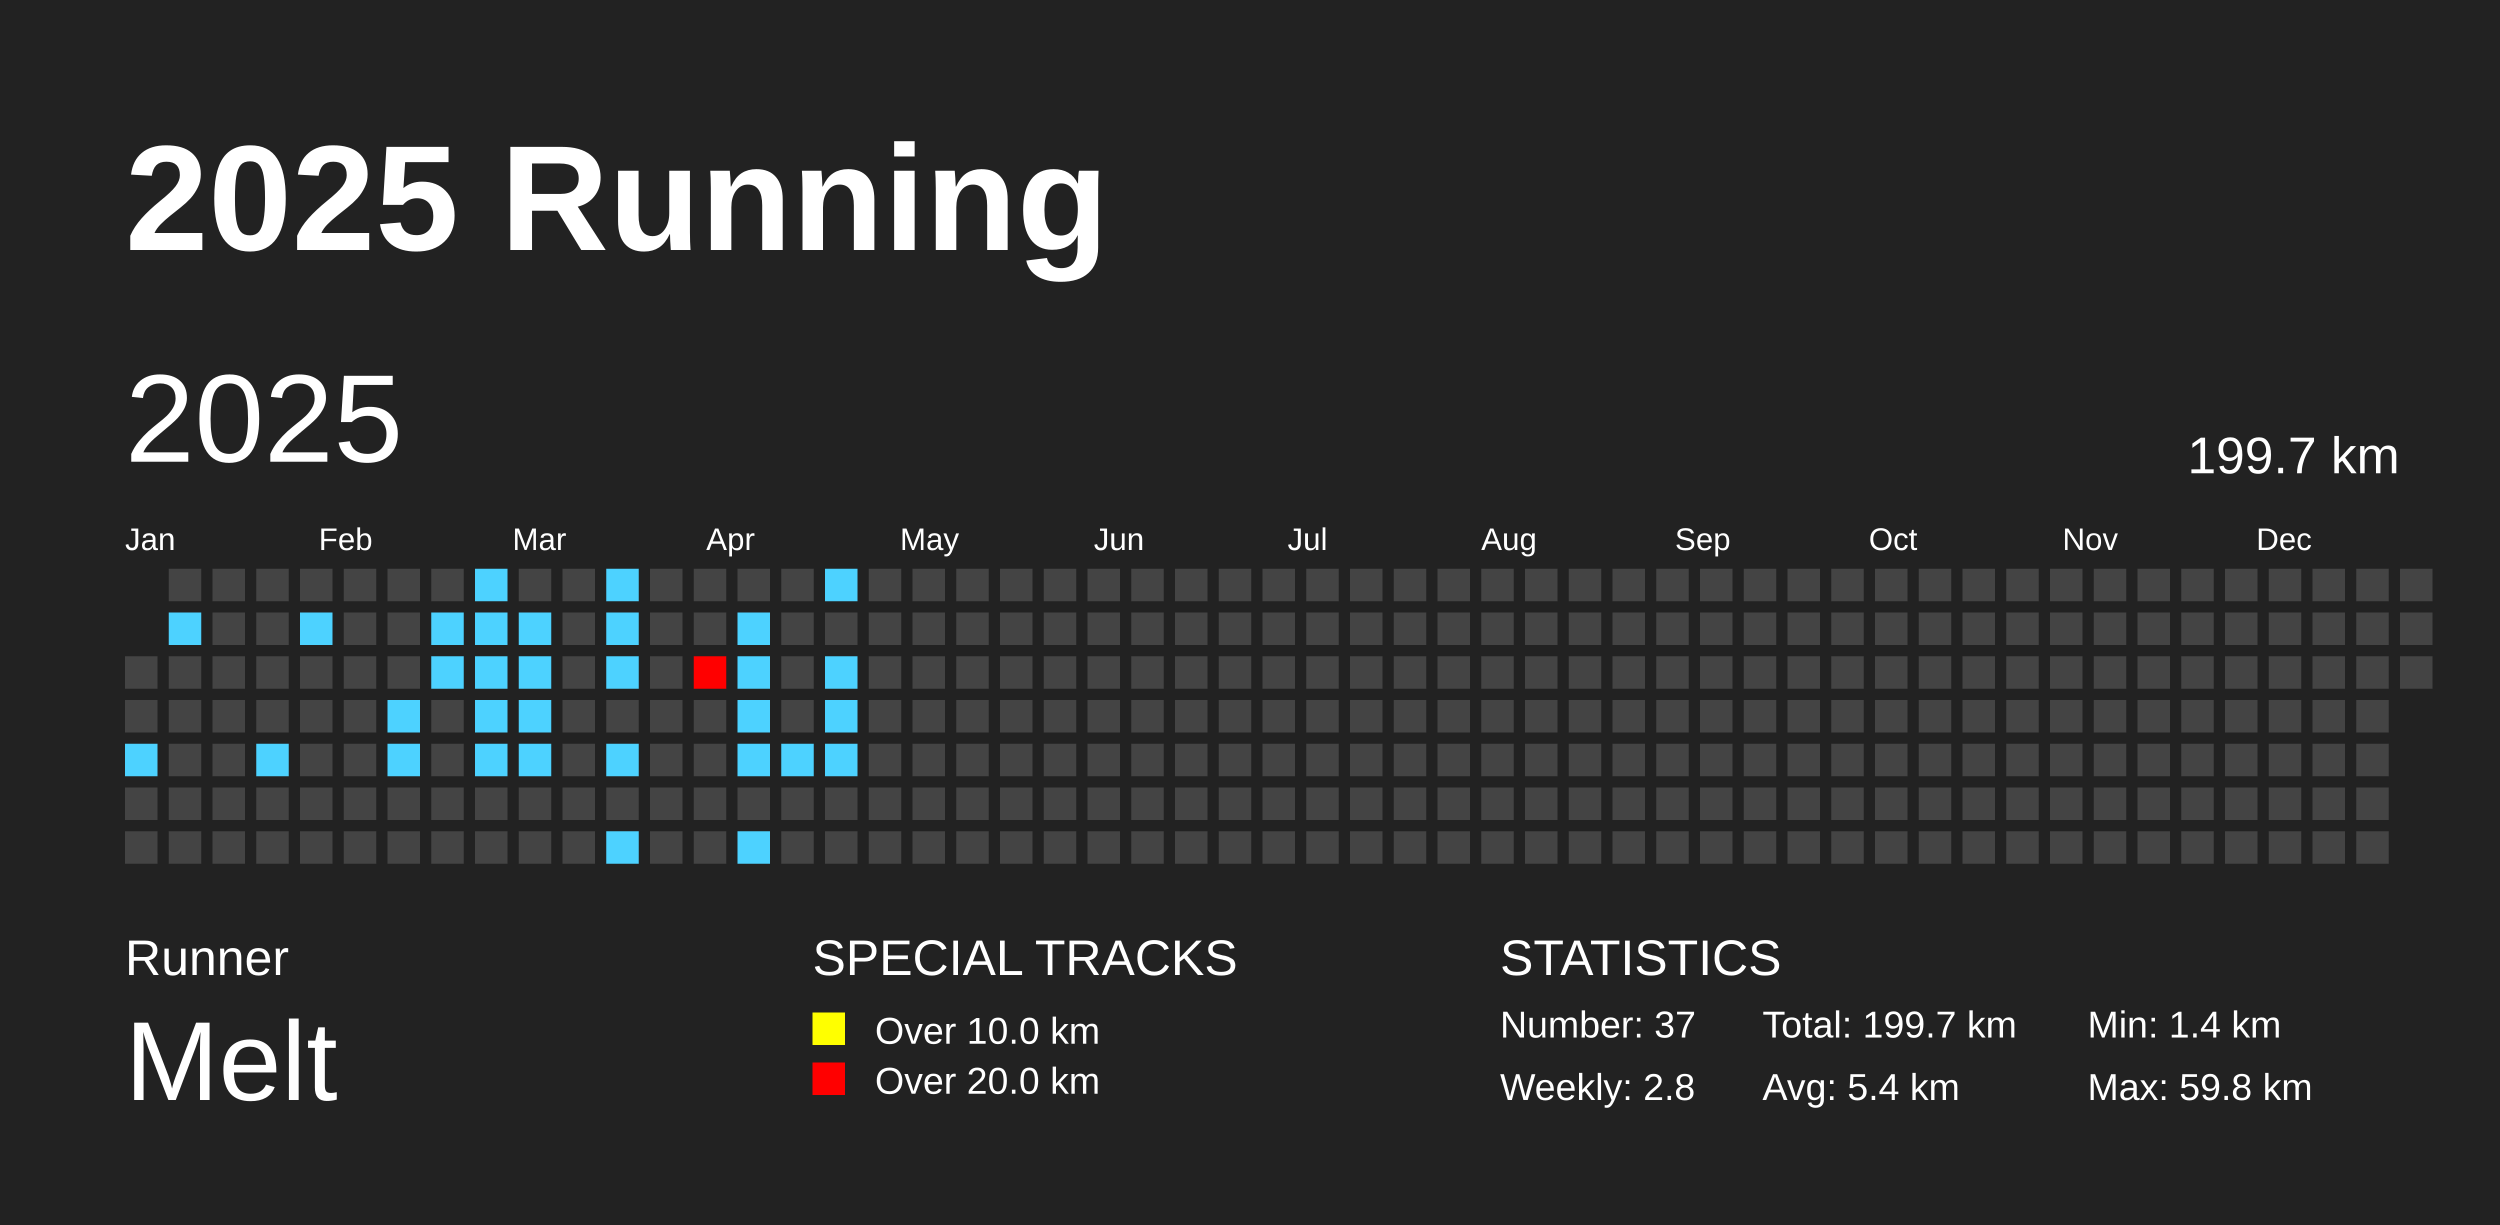
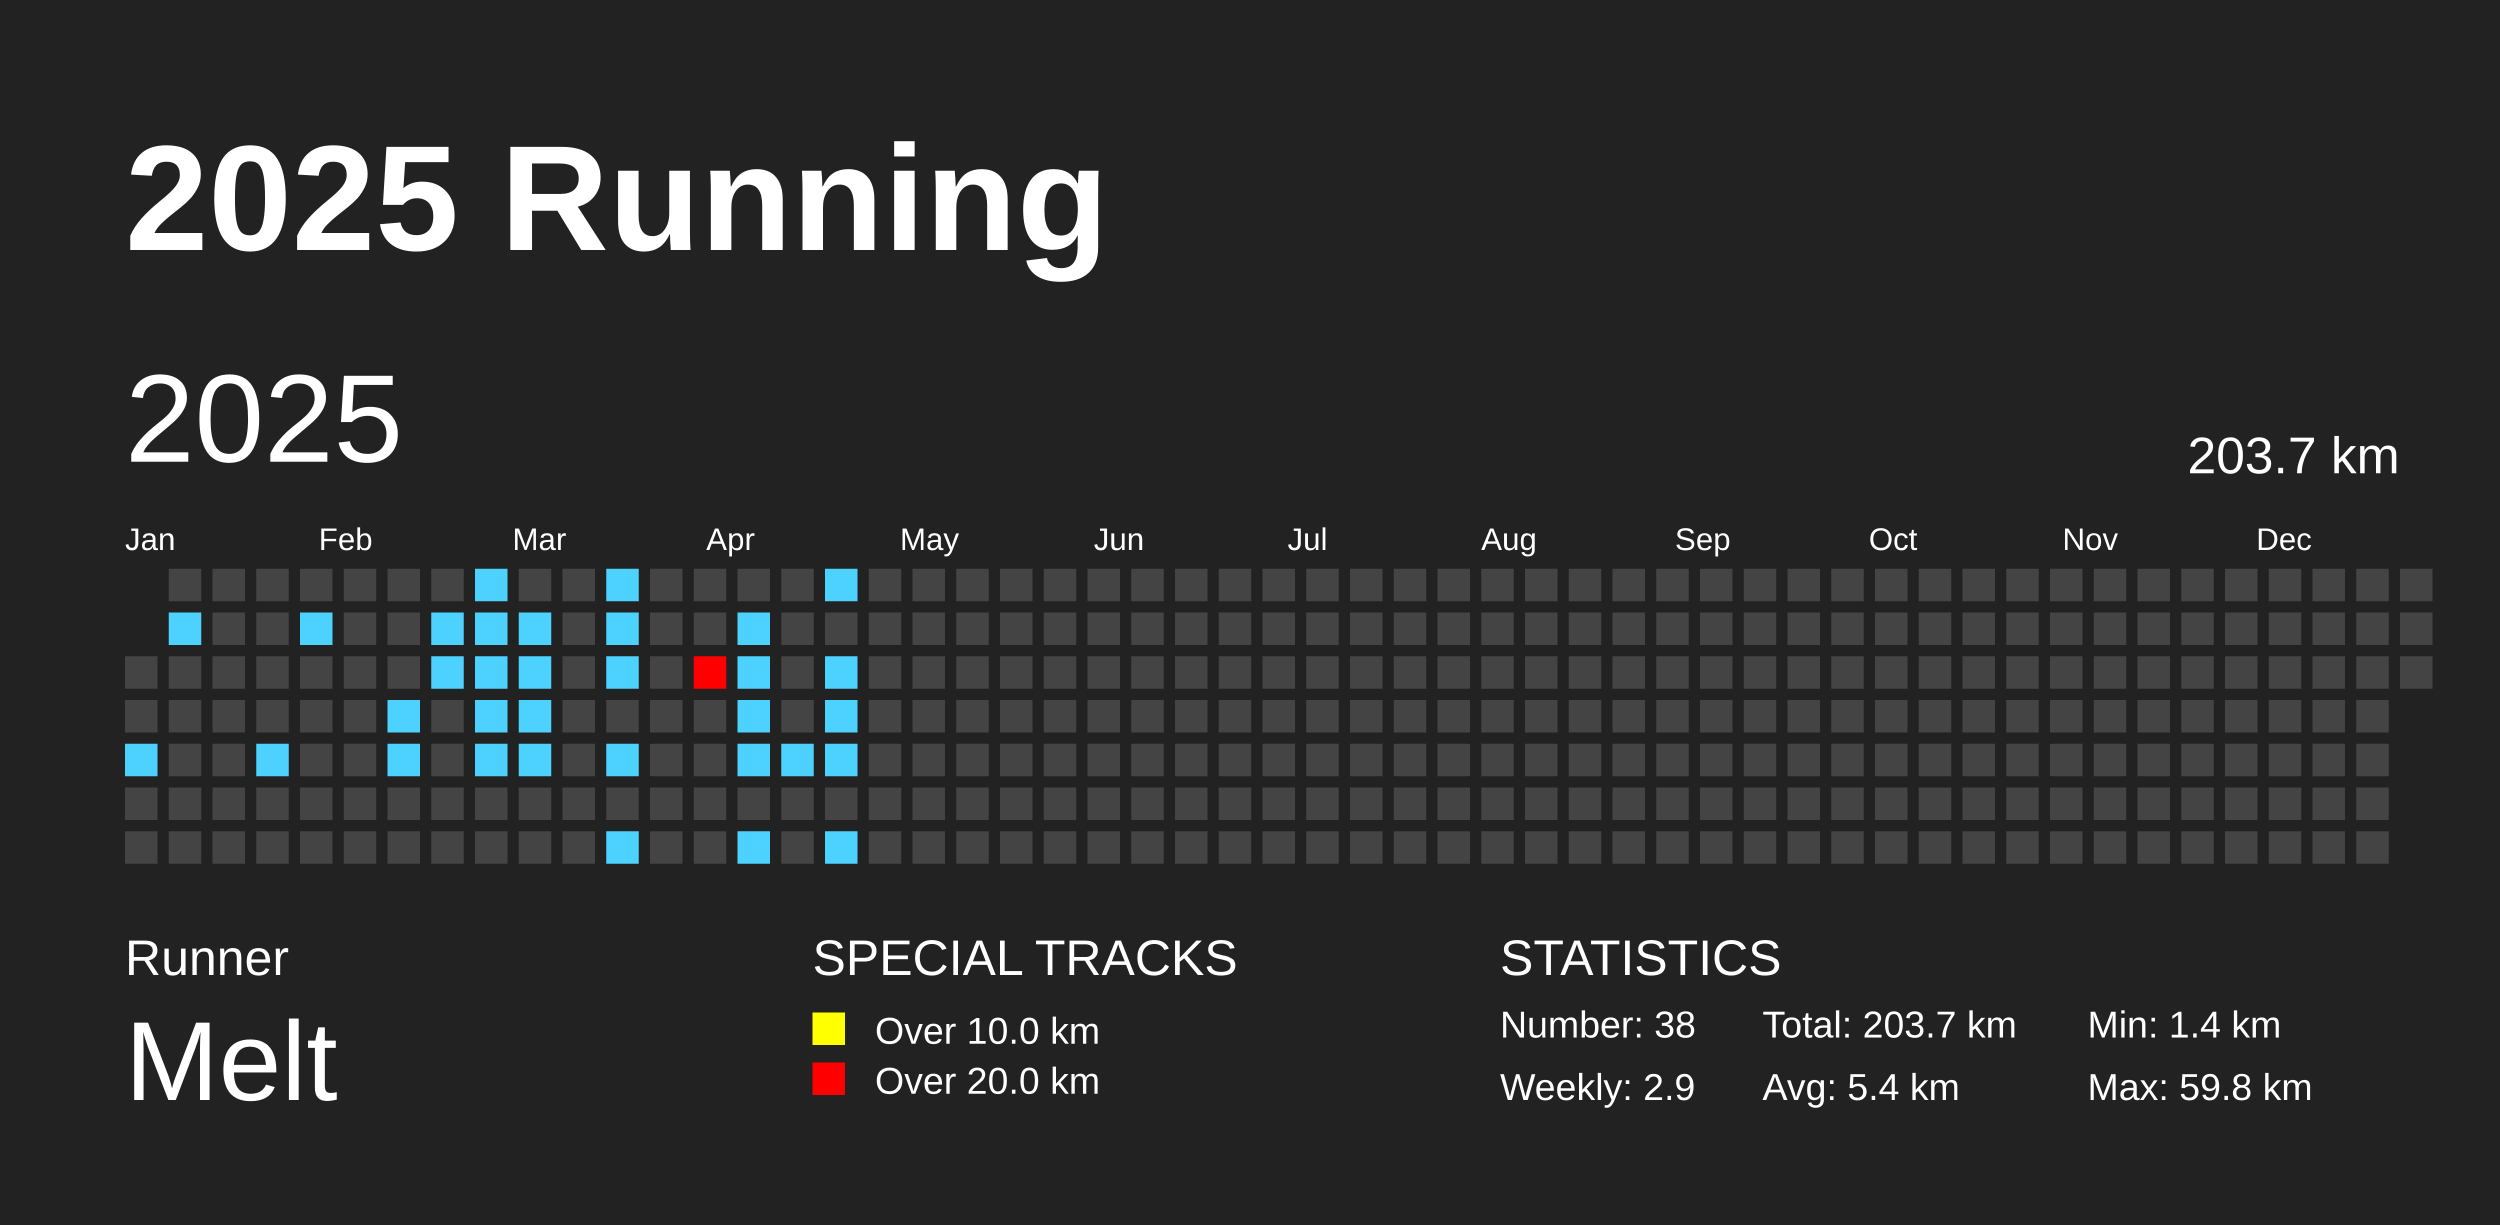
<svg xmlns="http://www.w3.org/2000/svg" baseProfile="full" height="98mm" version="1.1" viewBox="0,0,200,98" width="200mm">
  <defs />
  <rect fill="#222222" height="98" width="200" x="0" y="0" />
  <text fill="#FFFFFF" style="font-size:12px; font-family:Arial; font-weight:bold;" x="10" y="20">2025 Running</text>
  <text fill="#FFFFFF" style="font-size:4px; font-family:Arial" x="10" y="78">Runner</text>
  <text fill="#FFFFFF" style="font-size:9px; font-family:Arial" x="10" y="88">Melt</text>
  <text fill="#FFFFFF" style="font-size:4px; font-family:Arial" x="65" y="78">SPECIAL TRACKS</text>
  <rect fill="yellow" height="2.6" width="2.6" x="65" y="81" />
  <text fill="#FFFFFF" style="font-size:3px; font-family:Arial" x="70" y="83.5">Over 10.0 km</text>
  <rect fill="red" height="2.6" width="2.6" x="65" y="85" />
  <text fill="#FFFFFF" style="font-size:3px; font-family:Arial" x="70" y="87.5">Over 20.0 km</text>
  <text fill="#FFFFFF" style="font-size:4px; font-family:Arial" x="120" y="78">STATISTICS</text>
-   <text fill="#FFFFFF" style="font-size:3px; font-family:Arial" x="120" y="83">Number: 37</text>
-   <text fill="#FFFFFF" style="font-size:3px; font-family:Arial" x="120" y="88">Weekly: 2.8</text>
-   <text fill="#FFFFFF" style="font-size:3px; font-family:Arial" x="141" y="83">Total: 199.7 km</text>
+   <text fill="#FFFFFF" style="font-size:3px; font-family:Arial" x="120" y="83">Number: 38</text>
+   <text fill="#FFFFFF" style="font-size:3px; font-family:Arial" x="120" y="88">Weekly: 2.9</text>
+   <text fill="#FFFFFF" style="font-size:3px; font-family:Arial" x="141" y="83">Total: 203.7 km</text>
  <text fill="#FFFFFF" style="font-size:3px; font-family:Arial" x="141" y="88">Avg: 5.4 km</text>
  <text fill="#FFFFFF" style="font-size:3px; font-family:Arial" x="167" y="83">Min: 1.4 km</text>
  <text fill="#FFFFFF" style="font-size:3px; font-family:Arial" x="167" y="88">Max: 59.8 km</text>
  <text dominant-baseline="hanging" fill="#FFFFFF" style="font-size:10.0px; font-family:Arial;" x="10" y="30">2025</text>
-   <text dominant-baseline="hanging" fill="#FFFFFF" style="font-size:4.125px; font-family:Arial;" x="175" y="35">199.7 km</text>
+   <text dominant-baseline="hanging" fill="#FFFFFF" style="font-size:4.125px; font-family:Arial;" x="175" y="35">203.7 km</text>
  <text fill="#FFFFFF" style="font-size:2.5px; font-family:Arial" x="10.0" y="44">Jan</text>
  <text fill="#FFFFFF" style="font-size:2.5px; font-family:Arial" x="25.5" y="44">Feb</text>
  <text fill="#FFFFFF" style="font-size:2.5px; font-family:Arial" x="41.0" y="44">Mar</text>
  <text fill="#FFFFFF" style="font-size:2.5px; font-family:Arial" x="56.5" y="44">Apr</text>
  <text fill="#FFFFFF" style="font-size:2.5px; font-family:Arial" x="72.0" y="44">May</text>
  <text fill="#FFFFFF" style="font-size:2.5px; font-family:Arial" x="87.5" y="44">Jun</text>
  <text fill="#FFFFFF" style="font-size:2.5px; font-family:Arial" x="103.0" y="44">Jul</text>
  <text fill="#FFFFFF" style="font-size:2.5px; font-family:Arial" x="118.5" y="44">Aug</text>
  <text fill="#FFFFFF" style="font-size:2.5px; font-family:Arial" x="134.0" y="44">Sep</text>
  <text fill="#FFFFFF" style="font-size:2.5px; font-family:Arial" x="149.5" y="44">Oct</text>
  <text fill="#FFFFFF" style="font-size:2.5px; font-family:Arial" x="165.0" y="44">Nov</text>
  <text fill="#FFFFFF" style="font-size:2.5px; font-family:Arial" x="180.5" y="44">Dec</text>
  <rect fill="#444444" height="2.6" width="2.6" x="10.0" y="52.5" />
  <rect fill="#444444" height="2.6" width="2.6" x="10.0" y="56.0" />
  <rect fill="#4dd2ff" height="2.6" width="2.6" x="10.0" y="59.5" />
  <rect fill="#444444" height="2.6" width="2.6" x="10.0" y="63.0" />
  <rect fill="#444444" height="2.6" width="2.6" x="10.0" y="66.5" />
  <rect fill="#444444" height="2.6" width="2.6" x="13.5" y="45.5" />
  <rect fill="#4dd2ff" height="2.6" width="2.6" x="13.5" y="49.0" />
  <rect fill="#444444" height="2.6" width="2.6" x="13.5" y="52.5" />
  <rect fill="#444444" height="2.6" width="2.6" x="13.5" y="56.0" />
  <rect fill="#444444" height="2.6" width="2.6" x="13.5" y="59.5" />
  <rect fill="#444444" height="2.6" width="2.6" x="13.5" y="63.0" />
  <rect fill="#444444" height="2.6" width="2.6" x="13.5" y="66.5" />
  <rect fill="#444444" height="2.6" width="2.6" x="17.0" y="45.5" />
  <rect fill="#444444" height="2.6" width="2.6" x="17.0" y="49.0" />
  <rect fill="#444444" height="2.6" width="2.6" x="17.0" y="52.5" />
  <rect fill="#444444" height="2.6" width="2.6" x="17.0" y="56.0" />
  <rect fill="#444444" height="2.6" width="2.6" x="17.0" y="59.5" />
  <rect fill="#444444" height="2.6" width="2.6" x="17.0" y="63.0" />
  <rect fill="#444444" height="2.6" width="2.6" x="17.0" y="66.5" />
  <rect fill="#444444" height="2.6" width="2.6" x="20.5" y="45.5" />
  <rect fill="#444444" height="2.6" width="2.6" x="20.5" y="49.0" />
  <rect fill="#444444" height="2.6" width="2.6" x="20.5" y="52.5" />
  <rect fill="#444444" height="2.6" width="2.6" x="20.5" y="56.0" />
  <rect fill="#4dd2ff" height="2.6" width="2.6" x="20.5" y="59.5" />
  <rect fill="#444444" height="2.6" width="2.6" x="20.5" y="63.0" />
  <rect fill="#444444" height="2.6" width="2.6" x="20.5" y="66.5" />
  <rect fill="#444444" height="2.6" width="2.6" x="24.0" y="45.5" />
  <rect fill="#4dd2ff" height="2.6" width="2.6" x="24.0" y="49.0" />
  <rect fill="#444444" height="2.6" width="2.6" x="24.0" y="52.5" />
  <rect fill="#444444" height="2.6" width="2.6" x="24.0" y="56.0" />
  <rect fill="#444444" height="2.6" width="2.6" x="24.0" y="59.5" />
  <rect fill="#444444" height="2.6" width="2.6" x="24.0" y="63.0" />
  <rect fill="#444444" height="2.6" width="2.6" x="24.0" y="66.5" />
  <rect fill="#444444" height="2.6" width="2.6" x="27.5" y="45.5" />
  <rect fill="#444444" height="2.6" width="2.6" x="27.5" y="49.0" />
  <rect fill="#444444" height="2.6" width="2.6" x="27.5" y="52.5" />
  <rect fill="#444444" height="2.6" width="2.6" x="27.5" y="56.0" />
  <rect fill="#444444" height="2.6" width="2.6" x="27.5" y="59.5" />
  <rect fill="#444444" height="2.6" width="2.6" x="27.5" y="63.0" />
  <rect fill="#444444" height="2.6" width="2.6" x="27.5" y="66.5" />
  <rect fill="#444444" height="2.6" width="2.6" x="31.0" y="45.5" />
  <rect fill="#444444" height="2.6" width="2.6" x="31.0" y="49.0" />
  <rect fill="#444444" height="2.6" width="2.6" x="31.0" y="52.5" />
  <rect fill="#4dd2ff" height="2.6" width="2.6" x="31.0" y="56.0" />
  <rect fill="#4dd2ff" height="2.6" width="2.6" x="31.0" y="59.5" />
  <rect fill="#444444" height="2.6" width="2.6" x="31.0" y="63.0" />
  <rect fill="#444444" height="2.6" width="2.6" x="31.0" y="66.5" />
  <rect fill="#444444" height="2.6" width="2.6" x="34.5" y="45.5" />
  <rect fill="#4dd2ff" height="2.6" width="2.6" x="34.5" y="49.0" />
  <rect fill="#4dd2ff" height="2.6" width="2.6" x="34.5" y="52.5" />
  <rect fill="#444444" height="2.6" width="2.6" x="34.5" y="56.0" />
  <rect fill="#444444" height="2.6" width="2.6" x="34.5" y="59.5" />
  <rect fill="#444444" height="2.6" width="2.6" x="34.5" y="63.0" />
  <rect fill="#444444" height="2.6" width="2.6" x="34.5" y="66.5" />
  <rect fill="#4dd2ff" height="2.6" width="2.6" x="38.0" y="45.5" />
  <rect fill="#4dd2ff" height="2.6" width="2.6" x="38.0" y="49.0" />
  <rect fill="#4dd2ff" height="2.6" width="2.6" x="38.0" y="52.5" />
  <rect fill="#4dd2ff" height="2.6" width="2.6" x="38.0" y="56.0" />
  <rect fill="#4dd2ff" height="2.6" width="2.6" x="38.0" y="59.5" />
  <rect fill="#444444" height="2.6" width="2.6" x="38.0" y="63.0" />
  <rect fill="#444444" height="2.6" width="2.6" x="38.0" y="66.5" />
  <rect fill="#444444" height="2.6" width="2.6" x="41.5" y="45.5" />
  <rect fill="#4dd2ff" height="2.6" width="2.6" x="41.5" y="49.0" />
  <rect fill="#4dd2ff" height="2.6" width="2.6" x="41.5" y="52.5" />
  <rect fill="#4dd2ff" height="2.6" width="2.6" x="41.5" y="56.0" />
  <rect fill="#4dd2ff" height="2.6" width="2.6" x="41.5" y="59.5" />
  <rect fill="#444444" height="2.6" width="2.6" x="41.5" y="63.0" />
  <rect fill="#444444" height="2.6" width="2.6" x="41.5" y="66.5" />
  <rect fill="#444444" height="2.6" width="2.6" x="45.0" y="45.5" />
  <rect fill="#444444" height="2.6" width="2.6" x="45.0" y="49.0" />
  <rect fill="#444444" height="2.6" width="2.6" x="45.0" y="52.5" />
  <rect fill="#444444" height="2.6" width="2.6" x="45.0" y="56.0" />
  <rect fill="#444444" height="2.6" width="2.6" x="45.0" y="59.5" />
  <rect fill="#444444" height="2.6" width="2.6" x="45.0" y="63.0" />
  <rect fill="#444444" height="2.6" width="2.6" x="45.0" y="66.5" />
  <rect fill="#4dd2ff" height="2.6" width="2.6" x="48.5" y="45.5" />
  <rect fill="#4dd2ff" height="2.6" width="2.6" x="48.5" y="49.0" />
  <rect fill="#4dd2ff" height="2.6" width="2.6" x="48.5" y="52.5" />
  <rect fill="#444444" height="2.6" width="2.6" x="48.5" y="56.0" />
  <rect fill="#4dd2ff" height="2.6" width="2.6" x="48.5" y="59.5" />
  <rect fill="#444444" height="2.6" width="2.6" x="48.5" y="63.0" />
  <rect fill="#4dd2ff" height="2.6" width="2.6" x="48.5" y="66.5" />
  <rect fill="#444444" height="2.6" width="2.6" x="52.0" y="45.5" />
  <rect fill="#444444" height="2.6" width="2.6" x="52.0" y="49.0" />
  <rect fill="#444444" height="2.6" width="2.6" x="52.0" y="52.5" />
  <rect fill="#444444" height="2.6" width="2.6" x="52.0" y="56.0" />
  <rect fill="#444444" height="2.6" width="2.6" x="52.0" y="59.5" />
  <rect fill="#444444" height="2.6" width="2.6" x="52.0" y="63.0" />
  <rect fill="#444444" height="2.6" width="2.6" x="52.0" y="66.5" />
  <rect fill="#444444" height="2.6" width="2.6" x="55.5" y="45.5" />
  <rect fill="#444444" height="2.6" width="2.6" x="55.5" y="49.0" />
  <rect fill="red" height="2.6" width="2.6" x="55.5" y="52.5" />
  <rect fill="#444444" height="2.6" width="2.6" x="55.5" y="56.0" />
  <rect fill="#444444" height="2.6" width="2.6" x="55.5" y="59.5" />
  <rect fill="#444444" height="2.6" width="2.6" x="55.5" y="63.0" />
  <rect fill="#444444" height="2.6" width="2.6" x="55.5" y="66.5" />
  <rect fill="#444444" height="2.6" width="2.6" x="59.0" y="45.5" />
  <rect fill="#4dd2ff" height="2.6" width="2.6" x="59.0" y="49.0" />
  <rect fill="#4dd2ff" height="2.6" width="2.6" x="59.0" y="52.5" />
  <rect fill="#4dd2ff" height="2.6" width="2.6" x="59.0" y="56.0" />
  <rect fill="#4dd2ff" height="2.6" width="2.6" x="59.0" y="59.5" />
  <rect fill="#444444" height="2.6" width="2.6" x="59.0" y="63.0" />
  <rect fill="#4dd2ff" height="2.6" width="2.6" x="59.0" y="66.5" />
  <rect fill="#444444" height="2.6" width="2.6" x="62.5" y="45.5" />
  <rect fill="#444444" height="2.6" width="2.6" x="62.5" y="49.0" />
  <rect fill="#444444" height="2.6" width="2.6" x="62.5" y="52.5" />
  <rect fill="#444444" height="2.6" width="2.6" x="62.5" y="56.0" />
  <rect fill="#4dd2ff" height="2.6" width="2.6" x="62.5" y="59.5" />
  <rect fill="#444444" height="2.6" width="2.6" x="62.5" y="63.0" />
  <rect fill="#444444" height="2.6" width="2.6" x="62.5" y="66.5" />
  <rect fill="#4dd2ff" height="2.6" width="2.6" x="66.0" y="45.5" />
  <rect fill="#444444" height="2.6" width="2.6" x="66.0" y="49.0" />
  <rect fill="#4dd2ff" height="2.6" width="2.6" x="66.0" y="52.5" />
  <rect fill="#4dd2ff" height="2.6" width="2.6" x="66.0" y="56.0" />
  <rect fill="#4dd2ff" height="2.6" width="2.6" x="66.0" y="59.5" />
  <rect fill="#444444" height="2.6" width="2.6" x="66.0" y="63.0" />
-   <rect fill="#444444" height="2.6" width="2.6" x="66.0" y="66.5" />
+   <rect fill="#4dd2ff" height="2.6" width="2.6" x="66.0" y="66.5" />
  <rect fill="#444444" height="2.6" width="2.6" x="69.5" y="45.5" />
  <rect fill="#444444" height="2.6" width="2.6" x="69.5" y="49.0" />
  <rect fill="#444444" height="2.6" width="2.6" x="69.5" y="52.5" />
  <rect fill="#444444" height="2.6" width="2.6" x="69.5" y="56.0" />
  <rect fill="#444444" height="2.6" width="2.6" x="69.5" y="59.5" />
  <rect fill="#444444" height="2.6" width="2.6" x="69.5" y="63.0" />
  <rect fill="#444444" height="2.6" width="2.6" x="69.5" y="66.5" />
  <rect fill="#444444" height="2.6" width="2.6" x="73.0" y="45.5" />
  <rect fill="#444444" height="2.6" width="2.6" x="73.0" y="49.0" />
  <rect fill="#444444" height="2.6" width="2.6" x="73.0" y="52.5" />
  <rect fill="#444444" height="2.6" width="2.6" x="73.0" y="56.0" />
  <rect fill="#444444" height="2.6" width="2.6" x="73.0" y="59.5" />
  <rect fill="#444444" height="2.6" width="2.6" x="73.0" y="63.0" />
  <rect fill="#444444" height="2.6" width="2.6" x="73.0" y="66.5" />
  <rect fill="#444444" height="2.6" width="2.6" x="76.5" y="45.5" />
  <rect fill="#444444" height="2.6" width="2.6" x="76.5" y="49.0" />
  <rect fill="#444444" height="2.6" width="2.6" x="76.5" y="52.5" />
  <rect fill="#444444" height="2.6" width="2.6" x="76.5" y="56.0" />
  <rect fill="#444444" height="2.6" width="2.6" x="76.5" y="59.5" />
  <rect fill="#444444" height="2.6" width="2.6" x="76.5" y="63.0" />
  <rect fill="#444444" height="2.6" width="2.6" x="76.5" y="66.5" />
  <rect fill="#444444" height="2.6" width="2.6" x="80.0" y="45.5" />
  <rect fill="#444444" height="2.6" width="2.6" x="80.0" y="49.0" />
  <rect fill="#444444" height="2.6" width="2.6" x="80.0" y="52.5" />
  <rect fill="#444444" height="2.6" width="2.6" x="80.0" y="56.0" />
  <rect fill="#444444" height="2.6" width="2.6" x="80.0" y="59.5" />
  <rect fill="#444444" height="2.6" width="2.6" x="80.0" y="63.0" />
  <rect fill="#444444" height="2.6" width="2.6" x="80.0" y="66.5" />
  <rect fill="#444444" height="2.6" width="2.6" x="83.5" y="45.5" />
  <rect fill="#444444" height="2.6" width="2.6" x="83.5" y="49.0" />
  <rect fill="#444444" height="2.6" width="2.6" x="83.5" y="52.5" />
  <rect fill="#444444" height="2.6" width="2.6" x="83.5" y="56.0" />
  <rect fill="#444444" height="2.6" width="2.6" x="83.5" y="59.5" />
  <rect fill="#444444" height="2.6" width="2.6" x="83.5" y="63.0" />
  <rect fill="#444444" height="2.6" width="2.6" x="83.5" y="66.5" />
  <rect fill="#444444" height="2.6" width="2.6" x="87.0" y="45.5" />
  <rect fill="#444444" height="2.6" width="2.6" x="87.0" y="49.0" />
  <rect fill="#444444" height="2.6" width="2.6" x="87.0" y="52.5" />
  <rect fill="#444444" height="2.6" width="2.6" x="87.0" y="56.0" />
  <rect fill="#444444" height="2.6" width="2.6" x="87.0" y="59.5" />
  <rect fill="#444444" height="2.6" width="2.6" x="87.0" y="63.0" />
  <rect fill="#444444" height="2.6" width="2.6" x="87.0" y="66.5" />
  <rect fill="#444444" height="2.6" width="2.6" x="90.5" y="45.5" />
  <rect fill="#444444" height="2.6" width="2.6" x="90.5" y="49.0" />
  <rect fill="#444444" height="2.6" width="2.6" x="90.5" y="52.5" />
  <rect fill="#444444" height="2.6" width="2.6" x="90.5" y="56.0" />
  <rect fill="#444444" height="2.6" width="2.6" x="90.5" y="59.5" />
  <rect fill="#444444" height="2.6" width="2.6" x="90.5" y="63.0" />
  <rect fill="#444444" height="2.6" width="2.6" x="90.5" y="66.5" />
  <rect fill="#444444" height="2.6" width="2.6" x="94.0" y="45.5" />
  <rect fill="#444444" height="2.6" width="2.6" x="94.0" y="49.0" />
  <rect fill="#444444" height="2.6" width="2.6" x="94.0" y="52.5" />
  <rect fill="#444444" height="2.6" width="2.6" x="94.0" y="56.0" />
  <rect fill="#444444" height="2.6" width="2.6" x="94.0" y="59.5" />
  <rect fill="#444444" height="2.6" width="2.6" x="94.0" y="63.0" />
  <rect fill="#444444" height="2.6" width="2.6" x="94.0" y="66.5" />
  <rect fill="#444444" height="2.6" width="2.6" x="97.5" y="45.5" />
  <rect fill="#444444" height="2.6" width="2.6" x="97.5" y="49.0" />
  <rect fill="#444444" height="2.6" width="2.6" x="97.5" y="52.5" />
  <rect fill="#444444" height="2.6" width="2.6" x="97.5" y="56.0" />
  <rect fill="#444444" height="2.6" width="2.6" x="97.5" y="59.5" />
  <rect fill="#444444" height="2.6" width="2.6" x="97.5" y="63.0" />
  <rect fill="#444444" height="2.6" width="2.6" x="97.5" y="66.5" />
  <rect fill="#444444" height="2.6" width="2.6" x="101.0" y="45.5" />
  <rect fill="#444444" height="2.6" width="2.6" x="101.0" y="49.0" />
  <rect fill="#444444" height="2.6" width="2.6" x="101.0" y="52.5" />
  <rect fill="#444444" height="2.6" width="2.6" x="101.0" y="56.0" />
  <rect fill="#444444" height="2.6" width="2.6" x="101.0" y="59.5" />
  <rect fill="#444444" height="2.6" width="2.6" x="101.0" y="63.0" />
  <rect fill="#444444" height="2.6" width="2.6" x="101.0" y="66.5" />
  <rect fill="#444444" height="2.6" width="2.6" x="104.5" y="45.5" />
  <rect fill="#444444" height="2.6" width="2.6" x="104.5" y="49.0" />
  <rect fill="#444444" height="2.6" width="2.6" x="104.5" y="52.5" />
  <rect fill="#444444" height="2.6" width="2.6" x="104.5" y="56.0" />
  <rect fill="#444444" height="2.6" width="2.6" x="104.5" y="59.5" />
  <rect fill="#444444" height="2.6" width="2.6" x="104.5" y="63.0" />
  <rect fill="#444444" height="2.6" width="2.6" x="104.5" y="66.5" />
  <rect fill="#444444" height="2.6" width="2.6" x="108.0" y="45.5" />
  <rect fill="#444444" height="2.6" width="2.6" x="108.0" y="49.0" />
  <rect fill="#444444" height="2.6" width="2.6" x="108.0" y="52.5" />
  <rect fill="#444444" height="2.6" width="2.6" x="108.0" y="56.0" />
  <rect fill="#444444" height="2.6" width="2.6" x="108.0" y="59.5" />
  <rect fill="#444444" height="2.6" width="2.6" x="108.0" y="63.0" />
  <rect fill="#444444" height="2.6" width="2.6" x="108.0" y="66.5" />
  <rect fill="#444444" height="2.6" width="2.6" x="111.5" y="45.5" />
  <rect fill="#444444" height="2.6" width="2.6" x="111.5" y="49.0" />
  <rect fill="#444444" height="2.6" width="2.6" x="111.5" y="52.5" />
  <rect fill="#444444" height="2.6" width="2.6" x="111.5" y="56.0" />
  <rect fill="#444444" height="2.6" width="2.6" x="111.5" y="59.5" />
  <rect fill="#444444" height="2.6" width="2.6" x="111.5" y="63.0" />
  <rect fill="#444444" height="2.6" width="2.6" x="111.5" y="66.5" />
  <rect fill="#444444" height="2.6" width="2.6" x="115.0" y="45.5" />
  <rect fill="#444444" height="2.6" width="2.6" x="115.0" y="49.0" />
  <rect fill="#444444" height="2.6" width="2.6" x="115.0" y="52.5" />
  <rect fill="#444444" height="2.6" width="2.6" x="115.0" y="56.0" />
  <rect fill="#444444" height="2.6" width="2.6" x="115.0" y="59.5" />
  <rect fill="#444444" height="2.6" width="2.6" x="115.0" y="63.0" />
  <rect fill="#444444" height="2.6" width="2.6" x="115.0" y="66.5" />
  <rect fill="#444444" height="2.6" width="2.6" x="118.5" y="45.5" />
  <rect fill="#444444" height="2.6" width="2.6" x="118.5" y="49.0" />
  <rect fill="#444444" height="2.6" width="2.6" x="118.5" y="52.5" />
  <rect fill="#444444" height="2.6" width="2.6" x="118.5" y="56.0" />
  <rect fill="#444444" height="2.6" width="2.6" x="118.5" y="59.5" />
  <rect fill="#444444" height="2.6" width="2.6" x="118.5" y="63.0" />
  <rect fill="#444444" height="2.6" width="2.6" x="118.5" y="66.5" />
  <rect fill="#444444" height="2.6" width="2.6" x="122.0" y="45.5" />
  <rect fill="#444444" height="2.6" width="2.6" x="122.0" y="49.0" />
  <rect fill="#444444" height="2.6" width="2.6" x="122.0" y="52.5" />
  <rect fill="#444444" height="2.6" width="2.6" x="122.0" y="56.0" />
  <rect fill="#444444" height="2.6" width="2.6" x="122.0" y="59.5" />
  <rect fill="#444444" height="2.6" width="2.6" x="122.0" y="63.0" />
  <rect fill="#444444" height="2.6" width="2.6" x="122.0" y="66.5" />
  <rect fill="#444444" height="2.6" width="2.6" x="125.5" y="45.5" />
  <rect fill="#444444" height="2.6" width="2.6" x="125.5" y="49.0" />
  <rect fill="#444444" height="2.6" width="2.6" x="125.5" y="52.5" />
  <rect fill="#444444" height="2.6" width="2.6" x="125.5" y="56.0" />
  <rect fill="#444444" height="2.6" width="2.6" x="125.5" y="59.5" />
  <rect fill="#444444" height="2.6" width="2.6" x="125.5" y="63.0" />
  <rect fill="#444444" height="2.6" width="2.6" x="125.5" y="66.5" />
  <rect fill="#444444" height="2.6" width="2.6" x="129.0" y="45.5" />
  <rect fill="#444444" height="2.6" width="2.6" x="129.0" y="49.0" />
  <rect fill="#444444" height="2.6" width="2.6" x="129.0" y="52.5" />
  <rect fill="#444444" height="2.6" width="2.6" x="129.0" y="56.0" />
  <rect fill="#444444" height="2.6" width="2.6" x="129.0" y="59.5" />
  <rect fill="#444444" height="2.6" width="2.6" x="129.0" y="63.0" />
  <rect fill="#444444" height="2.6" width="2.6" x="129.0" y="66.5" />
  <rect fill="#444444" height="2.6" width="2.6" x="132.5" y="45.5" />
  <rect fill="#444444" height="2.6" width="2.6" x="132.5" y="49.0" />
  <rect fill="#444444" height="2.6" width="2.6" x="132.5" y="52.5" />
  <rect fill="#444444" height="2.6" width="2.6" x="132.5" y="56.0" />
  <rect fill="#444444" height="2.6" width="2.6" x="132.5" y="59.5" />
  <rect fill="#444444" height="2.6" width="2.6" x="132.5" y="63.0" />
  <rect fill="#444444" height="2.6" width="2.6" x="132.5" y="66.5" />
  <rect fill="#444444" height="2.6" width="2.6" x="136.0" y="45.5" />
  <rect fill="#444444" height="2.6" width="2.6" x="136.0" y="49.0" />
  <rect fill="#444444" height="2.6" width="2.6" x="136.0" y="52.5" />
  <rect fill="#444444" height="2.6" width="2.6" x="136.0" y="56.0" />
  <rect fill="#444444" height="2.6" width="2.6" x="136.0" y="59.5" />
  <rect fill="#444444" height="2.6" width="2.6" x="136.0" y="63.0" />
  <rect fill="#444444" height="2.6" width="2.6" x="136.0" y="66.5" />
  <rect fill="#444444" height="2.6" width="2.6" x="139.5" y="45.5" />
  <rect fill="#444444" height="2.6" width="2.6" x="139.5" y="49.0" />
  <rect fill="#444444" height="2.6" width="2.6" x="139.5" y="52.5" />
  <rect fill="#444444" height="2.6" width="2.6" x="139.5" y="56.0" />
  <rect fill="#444444" height="2.6" width="2.6" x="139.5" y="59.5" />
  <rect fill="#444444" height="2.6" width="2.6" x="139.5" y="63.0" />
  <rect fill="#444444" height="2.6" width="2.6" x="139.5" y="66.5" />
  <rect fill="#444444" height="2.6" width="2.6" x="143.0" y="45.5" />
  <rect fill="#444444" height="2.6" width="2.6" x="143.0" y="49.0" />
  <rect fill="#444444" height="2.6" width="2.6" x="143.0" y="52.5" />
  <rect fill="#444444" height="2.6" width="2.6" x="143.0" y="56.0" />
  <rect fill="#444444" height="2.6" width="2.6" x="143.0" y="59.5" />
  <rect fill="#444444" height="2.6" width="2.6" x="143.0" y="63.0" />
  <rect fill="#444444" height="2.6" width="2.6" x="143.0" y="66.5" />
  <rect fill="#444444" height="2.6" width="2.6" x="146.5" y="45.5" />
  <rect fill="#444444" height="2.6" width="2.6" x="146.5" y="49.0" />
  <rect fill="#444444" height="2.6" width="2.6" x="146.5" y="52.5" />
  <rect fill="#444444" height="2.6" width="2.6" x="146.5" y="56.0" />
  <rect fill="#444444" height="2.6" width="2.6" x="146.5" y="59.5" />
  <rect fill="#444444" height="2.6" width="2.6" x="146.5" y="63.0" />
  <rect fill="#444444" height="2.6" width="2.6" x="146.5" y="66.5" />
  <rect fill="#444444" height="2.6" width="2.6" x="150.0" y="45.5" />
  <rect fill="#444444" height="2.6" width="2.6" x="150.0" y="49.0" />
  <rect fill="#444444" height="2.6" width="2.6" x="150.0" y="52.5" />
  <rect fill="#444444" height="2.6" width="2.6" x="150.0" y="56.0" />
  <rect fill="#444444" height="2.6" width="2.6" x="150.0" y="59.5" />
  <rect fill="#444444" height="2.6" width="2.6" x="150.0" y="63.0" />
  <rect fill="#444444" height="2.6" width="2.6" x="150.0" y="66.5" />
  <rect fill="#444444" height="2.6" width="2.6" x="153.5" y="45.5" />
  <rect fill="#444444" height="2.6" width="2.6" x="153.5" y="49.0" />
  <rect fill="#444444" height="2.6" width="2.6" x="153.5" y="52.5" />
  <rect fill="#444444" height="2.6" width="2.6" x="153.5" y="56.0" />
  <rect fill="#444444" height="2.6" width="2.6" x="153.5" y="59.5" />
  <rect fill="#444444" height="2.6" width="2.6" x="153.5" y="63.0" />
  <rect fill="#444444" height="2.6" width="2.6" x="153.5" y="66.5" />
  <rect fill="#444444" height="2.6" width="2.6" x="157.0" y="45.5" />
  <rect fill="#444444" height="2.6" width="2.6" x="157.0" y="49.0" />
  <rect fill="#444444" height="2.6" width="2.6" x="157.0" y="52.5" />
  <rect fill="#444444" height="2.6" width="2.6" x="157.0" y="56.0" />
  <rect fill="#444444" height="2.6" width="2.6" x="157.0" y="59.5" />
  <rect fill="#444444" height="2.6" width="2.6" x="157.0" y="63.0" />
  <rect fill="#444444" height="2.6" width="2.6" x="157.0" y="66.5" />
  <rect fill="#444444" height="2.6" width="2.6" x="160.5" y="45.5" />
  <rect fill="#444444" height="2.6" width="2.6" x="160.5" y="49.0" />
  <rect fill="#444444" height="2.6" width="2.6" x="160.5" y="52.5" />
  <rect fill="#444444" height="2.6" width="2.6" x="160.5" y="56.0" />
  <rect fill="#444444" height="2.6" width="2.6" x="160.5" y="59.5" />
  <rect fill="#444444" height="2.6" width="2.6" x="160.5" y="63.0" />
  <rect fill="#444444" height="2.6" width="2.6" x="160.5" y="66.5" />
  <rect fill="#444444" height="2.6" width="2.6" x="164.0" y="45.5" />
  <rect fill="#444444" height="2.6" width="2.6" x="164.0" y="49.0" />
  <rect fill="#444444" height="2.6" width="2.6" x="164.0" y="52.5" />
  <rect fill="#444444" height="2.6" width="2.6" x="164.0" y="56.0" />
  <rect fill="#444444" height="2.6" width="2.6" x="164.0" y="59.5" />
  <rect fill="#444444" height="2.6" width="2.6" x="164.0" y="63.0" />
  <rect fill="#444444" height="2.6" width="2.6" x="164.0" y="66.5" />
  <rect fill="#444444" height="2.6" width="2.6" x="167.5" y="45.5" />
  <rect fill="#444444" height="2.6" width="2.6" x="167.5" y="49.0" />
  <rect fill="#444444" height="2.6" width="2.6" x="167.5" y="52.5" />
  <rect fill="#444444" height="2.6" width="2.6" x="167.5" y="56.0" />
  <rect fill="#444444" height="2.6" width="2.6" x="167.5" y="59.5" />
  <rect fill="#444444" height="2.6" width="2.6" x="167.5" y="63.0" />
  <rect fill="#444444" height="2.6" width="2.6" x="167.5" y="66.5" />
  <rect fill="#444444" height="2.6" width="2.6" x="171.0" y="45.5" />
  <rect fill="#444444" height="2.6" width="2.6" x="171.0" y="49.0" />
  <rect fill="#444444" height="2.6" width="2.6" x="171.0" y="52.5" />
  <rect fill="#444444" height="2.6" width="2.6" x="171.0" y="56.0" />
  <rect fill="#444444" height="2.6" width="2.6" x="171.0" y="59.5" />
  <rect fill="#444444" height="2.6" width="2.6" x="171.0" y="63.0" />
  <rect fill="#444444" height="2.6" width="2.6" x="171.0" y="66.5" />
  <rect fill="#444444" height="2.6" width="2.6" x="174.5" y="45.5" />
  <rect fill="#444444" height="2.6" width="2.6" x="174.5" y="49.0" />
  <rect fill="#444444" height="2.6" width="2.6" x="174.5" y="52.5" />
  <rect fill="#444444" height="2.6" width="2.6" x="174.5" y="56.0" />
  <rect fill="#444444" height="2.6" width="2.6" x="174.5" y="59.5" />
  <rect fill="#444444" height="2.6" width="2.6" x="174.5" y="63.0" />
  <rect fill="#444444" height="2.6" width="2.6" x="174.5" y="66.5" />
  <rect fill="#444444" height="2.6" width="2.6" x="178.0" y="45.5" />
  <rect fill="#444444" height="2.6" width="2.6" x="178.0" y="49.0" />
  <rect fill="#444444" height="2.6" width="2.6" x="178.0" y="52.5" />
  <rect fill="#444444" height="2.6" width="2.6" x="178.0" y="56.0" />
  <rect fill="#444444" height="2.6" width="2.6" x="178.0" y="59.5" />
  <rect fill="#444444" height="2.6" width="2.6" x="178.0" y="63.0" />
  <rect fill="#444444" height="2.6" width="2.6" x="178.0" y="66.5" />
  <rect fill="#444444" height="2.6" width="2.6" x="181.5" y="45.5" />
  <rect fill="#444444" height="2.6" width="2.6" x="181.5" y="49.0" />
  <rect fill="#444444" height="2.6" width="2.6" x="181.5" y="52.5" />
  <rect fill="#444444" height="2.6" width="2.6" x="181.5" y="56.0" />
  <rect fill="#444444" height="2.6" width="2.6" x="181.5" y="59.5" />
  <rect fill="#444444" height="2.6" width="2.6" x="181.5" y="63.0" />
  <rect fill="#444444" height="2.6" width="2.6" x="181.5" y="66.5" />
  <rect fill="#444444" height="2.6" width="2.6" x="185.0" y="45.5" />
  <rect fill="#444444" height="2.6" width="2.6" x="185.0" y="49.0" />
  <rect fill="#444444" height="2.6" width="2.6" x="185.0" y="52.5" />
  <rect fill="#444444" height="2.6" width="2.6" x="185.0" y="56.0" />
  <rect fill="#444444" height="2.6" width="2.6" x="185.0" y="59.5" />
  <rect fill="#444444" height="2.6" width="2.6" x="185.0" y="63.0" />
  <rect fill="#444444" height="2.6" width="2.6" x="185.0" y="66.5" />
  <rect fill="#444444" height="2.6" width="2.6" x="188.5" y="45.5" />
  <rect fill="#444444" height="2.6" width="2.6" x="188.5" y="49.0" />
  <rect fill="#444444" height="2.6" width="2.6" x="188.5" y="52.5" />
  <rect fill="#444444" height="2.6" width="2.6" x="188.5" y="56.0" />
  <rect fill="#444444" height="2.6" width="2.6" x="188.5" y="59.5" />
  <rect fill="#444444" height="2.6" width="2.6" x="188.5" y="63.0" />
  <rect fill="#444444" height="2.6" width="2.6" x="188.5" y="66.5" />
  <rect fill="#444444" height="2.6" width="2.6" x="192.0" y="45.5" />
  <rect fill="#444444" height="2.6" width="2.6" x="192.0" y="49.0" />
  <rect fill="#444444" height="2.6" width="2.6" x="192.0" y="52.5" />
</svg>
